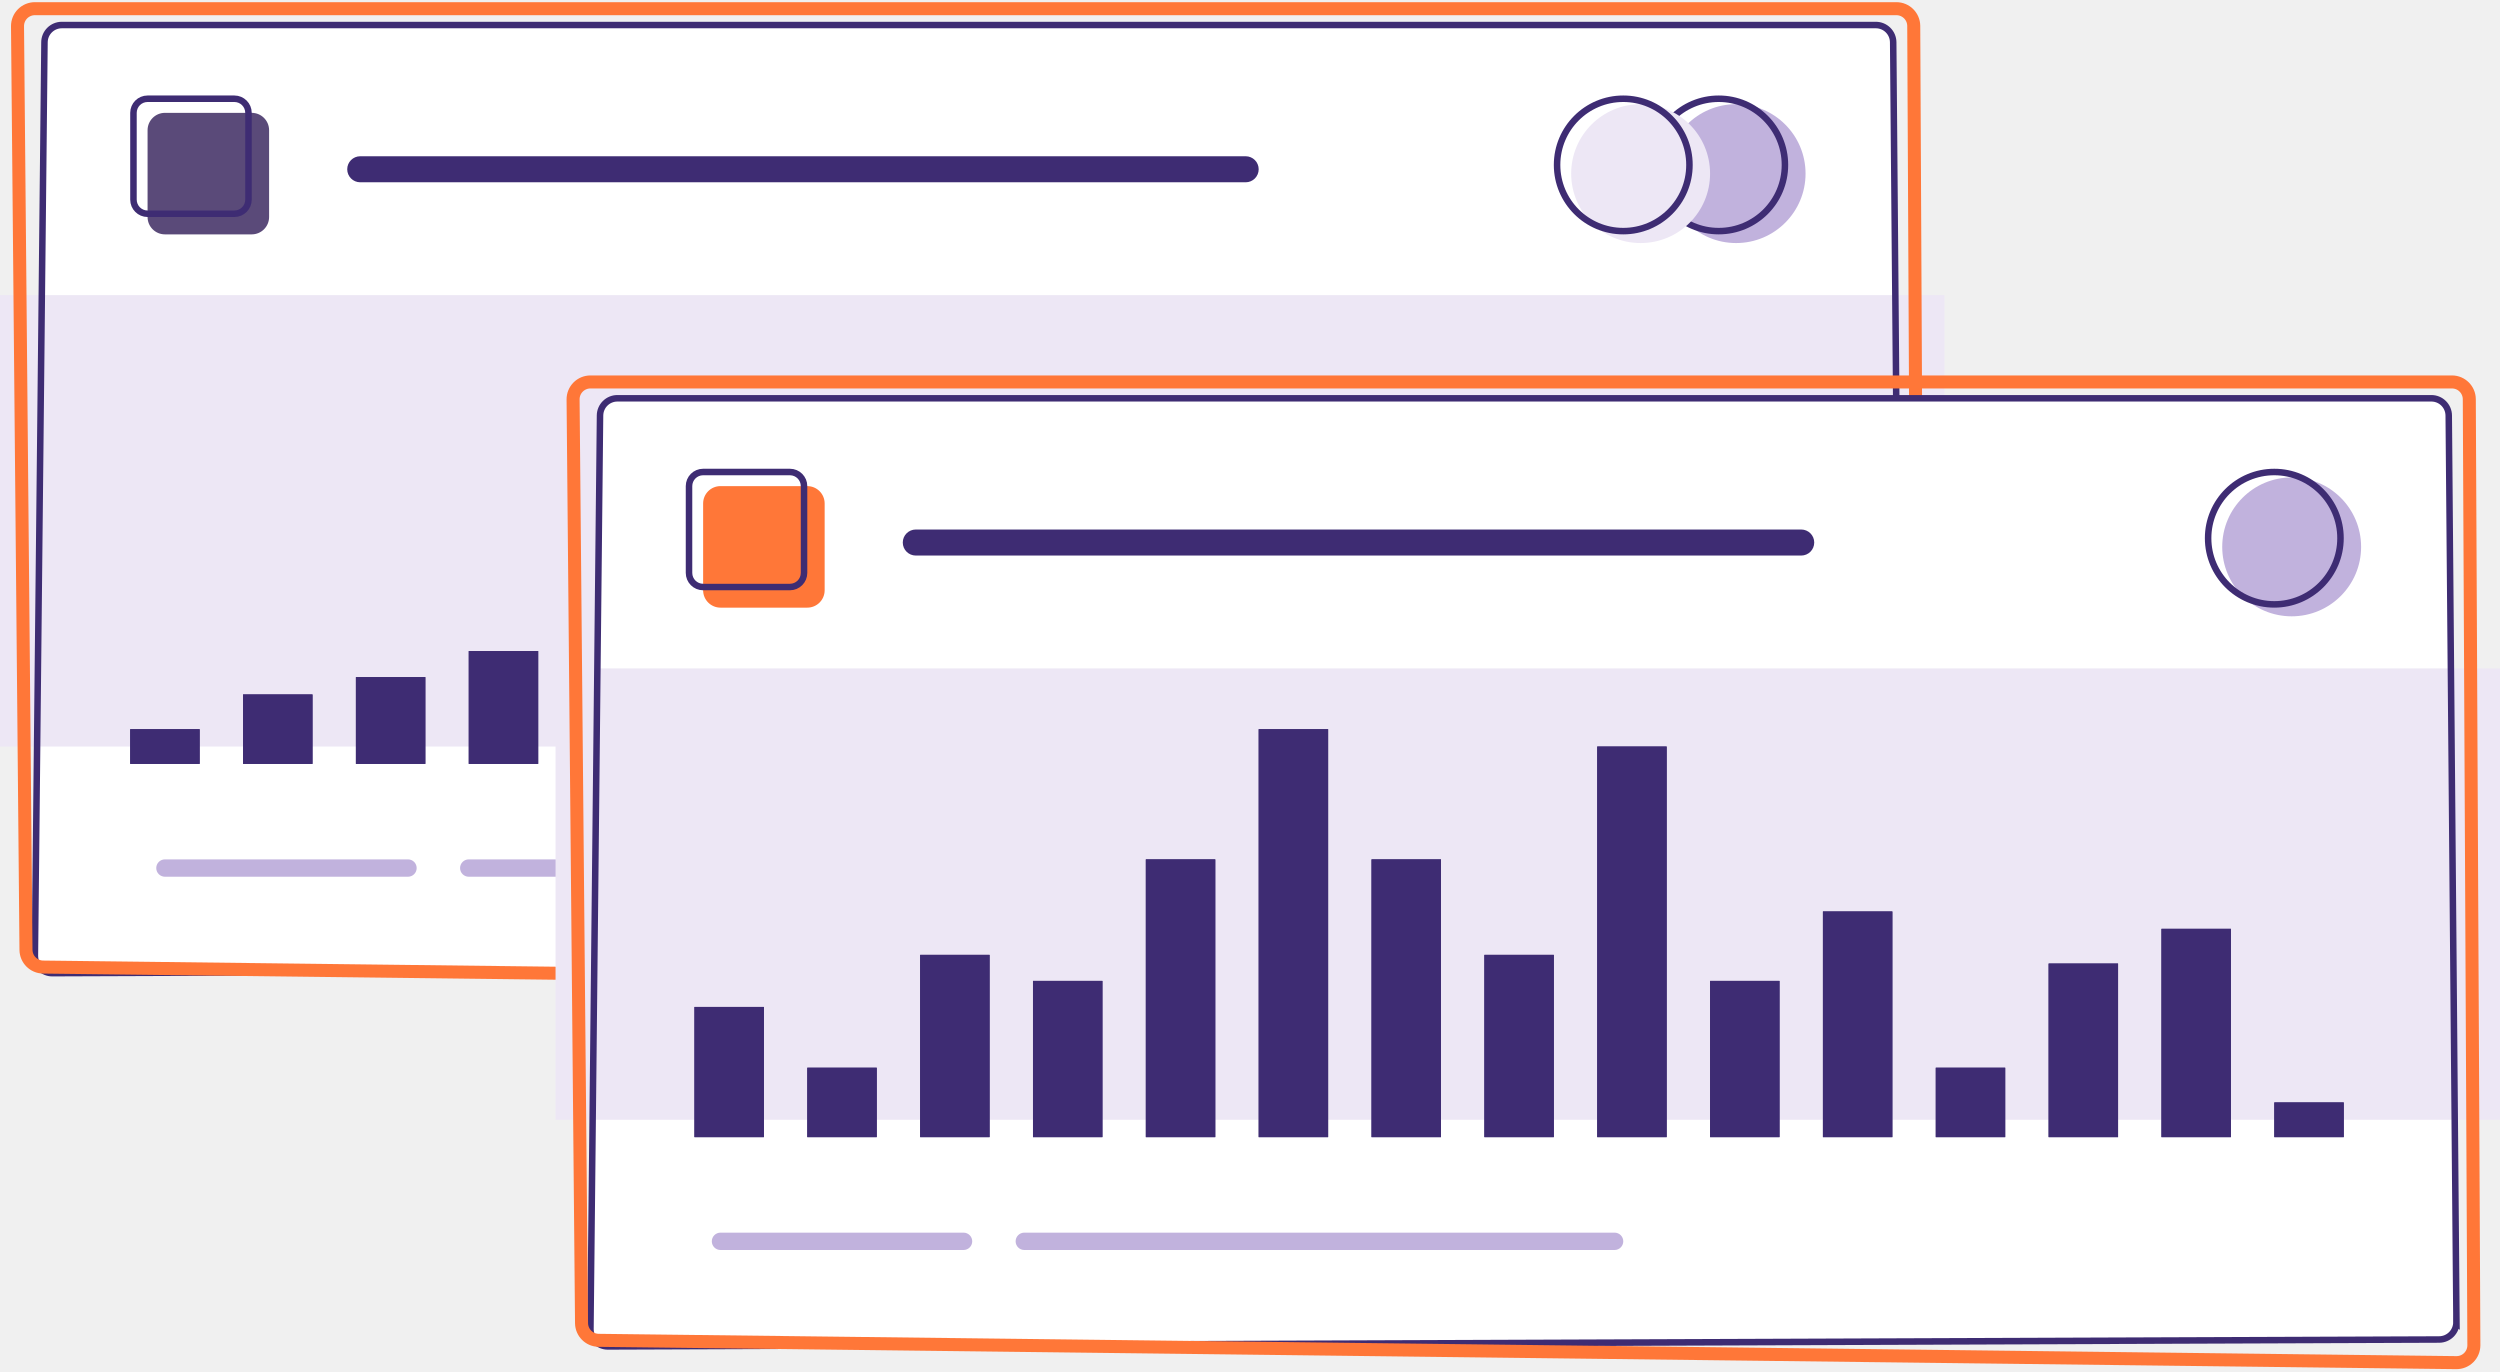
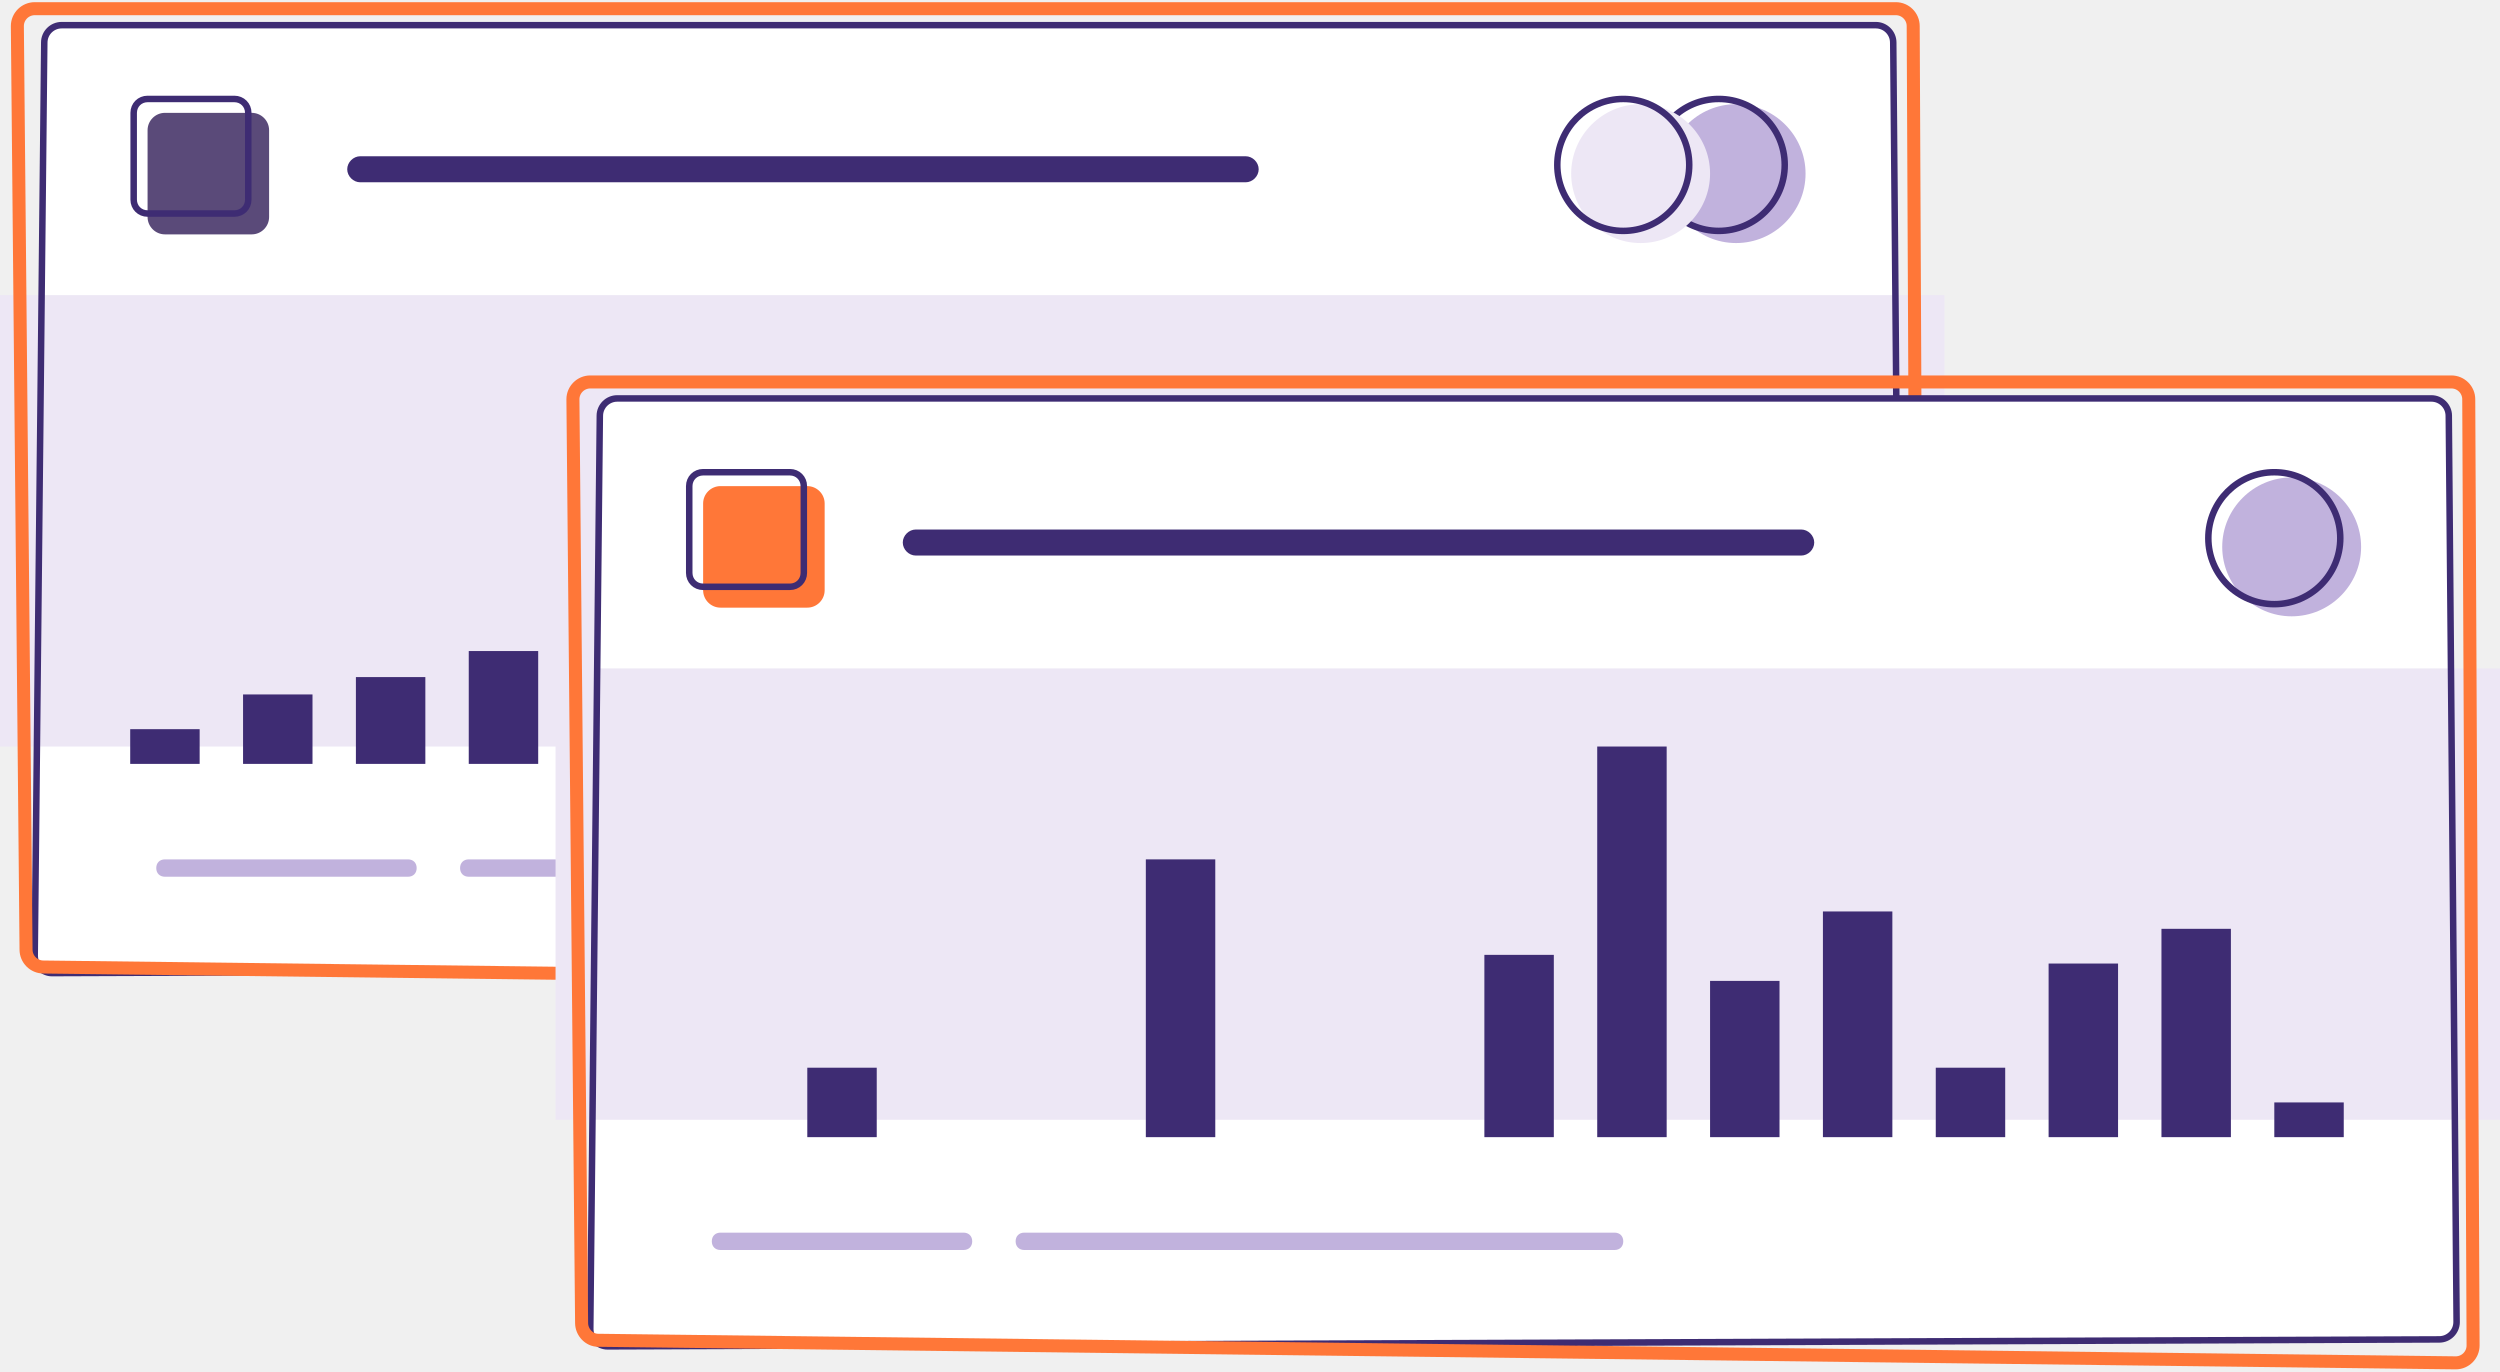
- <svg xmlns="http://www.w3.org/2000/svg" width="288" height="158" fill="none">
-   <path d="M218.983 109.18l-.888-104.197a2 2 0 00-2-1.983H7.123a2 2 0 00-2 1.979L4.02 109.971a2 2 0 002.008 2.021l210.961-.795a2 2 0 001.993-2.017z" fill="#fff" />
-   <path fill="#EDE7F5" d="M0 34h224v52H0z" />
-   <rect x="192" y="12" width="16" height="16" rx="8" fill="#C1B2DD" />
-   <rect x="40" y="18" width="105" height="3" rx="1.5" fill="#3E2C73" />
-   <rect x="18" y="99" width="30" height="2" rx="1" fill="#C1B2DD" />
-   <rect x="53" y="99" width="70" height="2" rx="1" fill="#C1B2DD" />
-   <path d="M218.983 109.295l-.888-104.429a2 2 0 00-2-1.983H7.123a2 2 0 00-2 1.98L4.02 110.087a2 2 0 002.008 2.021l210.962-.797a2 2 0 001.992-2.017z" stroke="#3E2C73" stroke-width=".75" />
-   <path d="M2.993 109.425L2.018 3.018a2 2 0 012-2.018h214.445a2 2 0 012 1.99l.527 108.976a2 2 0 01-2.024 2.01l-213.997-2.57a2 2 0 01-1.976-1.981z" stroke="#FF7738" stroke-width="1.5" />
-   <rect x="17" y="13" width="14" height="14" rx="2" fill="#5A4A79" />
-   <rect x="15.375" y="11.375" width="13.25" height="13.25" rx="1.625" stroke="#3E2C73" stroke-width=".75" />
-   <rect x="190.375" y="11.375" width="15.25" height="15.25" rx="7.625" stroke="#3E2C73" stroke-width=".75" />
-   <path fill="#3E2C73" d="M67 78h8v10h-8z" />
-   <path fill="#3E2C73" d="M67 78h8v10h-8zM80 75h8v13h-8z" />
-   <path fill="#3E2C73" d="M80 75h8v13h-8zM93 78h8v10h-8z" />
-   <path fill="#3E2C73" d="M93 78h8v10h-8zM28 80h8v8h-8z" />
-   <path fill="#3E2C73" d="M28 80h8v8h-8zM41 78h8v10h-8z" />
-   <path fill="#3E2C73" d="M41 78h8v10h-8zM54 75h8v13h-8z" />
-   <path fill="#3E2C73" d="M54 75h8v13h-8zM106 84h8v4h-8z" />
-   <path fill="#3E2C73" d="M106 84h8v4h-8zM119 82h8v6h-8z" />
-   <path fill="#3E2C73" d="M119 82h8v6h-8zM15 84h8v4h-8z" />
-   <path fill="#3E2C73" d="M15 84h8v4h-8zM132 80h8v8h-8z" />
-   <path fill="#3E2C73" d="M132 80h8v8h-8zM145 82h8v6h-8z" />
-   <path fill="#3E2C73" d="M145 82h8v6h-8zM158 80h8v8h-8z" />
-   <path fill="#3E2C73" d="M158 80h8v8h-8zM171 82h8v6h-8z" />
-   <path fill="#3E2C73" d="M171 82h8v6h-8zM184 80h8v8h-8z" />
-   <path fill="#3E2C73" d="M184 80h8v8h-8zM197 84h8v4h-8z" />
-   <path fill="#3E2C73" d="M197 84h8v4h-8z" />
-   <rect x="181" y="12" width="16" height="16" rx="8" fill="#EDE7F5" />
-   <rect x="179.375" y="11.375" width="15.25" height="15.25" rx="7.625" stroke="#3E2C73" stroke-width=".75" />
-   <path d="M282.983 152.18l-.888-104.197a2 2 0 00-2-1.983H71.123a2 2 0 00-2 1.979L68.02 152.971a2 2 0 002.008 2.021l210.961-.795a2 2 0 001.993-2.017z" fill="#fff" />
-   <path fill="#EDE7F5" d="M64 77h224v52H64z" />
-   <rect x="256" y="55" width="16" height="16" rx="8" fill="#C1B2DD" />
-   <rect x="104" y="61" width="105" height="3" rx="1.5" fill="#3E2C73" />
-   <rect x="82" y="142" width="30" height="2" rx="1" fill="#C1B2DD" />
-   <rect x="117" y="142" width="70" height="2" rx="1" fill="#C1B2DD" />
-   <path d="M282.983 152.295l-.888-104.429a2 2 0 00-2-1.983H71.123a2 2 0 00-2 1.98L68.02 153.087a2 2 0 002.008 2.021l210.962-.797a2 2 0 001.992-2.017z" stroke="#3E2C73" stroke-width=".75" />
-   <path d="M66.993 152.425l-.974-106.407a2 2 0 012-2.018h214.444a2 2 0 012 1.99l.527 108.976a2 2 0 01-2.024 2.01l-213.997-2.57a2 2 0 01-1.976-1.981z" stroke="#FF7738" stroke-width="1.5" />
-   <rect x="81" y="56" width="14" height="14" rx="2" fill="#FF7738" />
-   <rect x="79.375" y="54.375" width="13.25" height="13.25" rx="1.625" stroke="#3E2C73" stroke-width=".75" />
-   <rect x="254.375" y="54.375" width="15.25" height="15.25" rx="7.625" stroke="#3E2C73" stroke-width=".75" />
-   <path fill="#3E2C73" d="M132 99h8v32h-8z" />
-   <path fill="#3E2C73" d="M132 99h8v32h-8zM145 84h8v47h-8z" />
-   <path fill="#3E2C73" d="M145 84h8v47h-8zM158 99h8v32h-8z" />
-   <path fill="#3E2C73" d="M158 99h8v32h-8zM93 123h8v8h-8z" />
-   <path fill="#3E2C73" d="M93 123h8v8h-8zM106 110h8v21h-8z" />
-   <path fill="#3E2C73" d="M106 110h8v21h-8zM119 113h8v18h-8z" />
-   <path fill="#3E2C73" d="M119 113h8v18h-8zM171 110h8v21h-8z" />
-   <path fill="#3E2C73" d="M171 110h8v21h-8zM184 86h8v45h-8z" />
-   <path fill="#3E2C73" d="M184 86h8v45h-8zM80 116h8v15h-8z" />
-   <path fill="#3E2C73" d="M80 116h8v15h-8zM197 113h8v18h-8z" />
-   <path fill="#3E2C73" d="M197 113h8v18h-8zM210 105h8v26h-8z" />
-   <path fill="#3E2C73" d="M210 105h8v26h-8zM223 123h8v8h-8z" />
-   <path fill="#3E2C73" d="M223 123h8v8h-8zM236 111h8v20h-8z" />
-   <path fill="#3E2C73" d="M236 111h8v20h-8zM249 107h8v24h-8z" />
-   <path fill="#3E2C73" d="M249 107h8v24h-8zM262 127h8v4h-8z" />
-   <path fill="#3E2C73" d="M262 127h8v4h-8z" />
+ <svg xmlns="http://www.w3.org/2000/svg" version="1.1" id="Layer_1" x="0px" y="0px" viewBox="0 0 288 158" style="enable-background:new 0 0 288 158;" xml:space="preserve">
+   <style type="text/css"> .st0{fill:#FFFFFF;} .st1{fill:#EDE7F5;} .st2{fill:#C1B2DD;} .bar{fill:#3E2C73;} .st4{fill:none;stroke:#3E2C73;stroke-width:0.75;} .st5{fill:none;stroke:#FF7738;stroke-width:1.5;} .st6{fill:#5A4A79;} .st7{fill:#FF7738;} </style>
+   <g id="card_1">
+     <path class="st0" d="M219,109.2L218.1,5c0-1.1-0.9-2-2-2H7.1c-1.1,0-2,0.9-2,2L4,110c0,1.1,0.9,2,2,2l211-0.8 C218.1,111.2,219,110.3,219,109.2z" />
+     <path class="st1" d="M0,34h224v52H0V34z" />
+     <path class="st2" d="M200,12c4.4,0,8,3.6,8,8s-3.6,8-8,8s-8-3.6-8-8S195.6,12,200,12z" />
+     <path class="bar" d="M41.5,18h102c0.8,0,1.5,0.7,1.5,1.5s-0.7,1.5-1.5,1.5h-102c-0.8,0-1.5-0.7-1.5-1.5S40.7,18,41.5,18z" />
+     <path class="st2" d="M19,99h28c0.6,0,1,0.4,1,1s-0.4,1-1,1H19c-0.6,0-1-0.4-1-1S18.4,99,19,99z M54,99h68c0.6,0,1,0.4,1,1 s-0.4,1-1,1H54c-0.6,0-1-0.4-1-1S53.4,99,54,99z" />
+     <path class="st4" d="M219,109.3L218.1,4.9c0-1.1-0.9-2-2-2H7.1c-1.1,0-2,0.9-2,2L4,110.1c0,1.1,0.9,2,2,2l211-0.8 C218.1,111.3,219,110.4,219,109.3z" />
+     <path class="st5" d="M3,109.4L2,3c0-1.1,0.9-2,2-2h214.4c1.1,0,2,0.9,2,2l0.5,109c0,1.1-0.9,2-2,2L5,111.4 C3.9,111.4,3,110.5,3,109.4z" />
+     <path class="st6" d="M19,13h10c1.1,0,2,0.9,2,2v10c0,1.1-0.9,2-2,2H19c-1.1,0-2-0.9-2-2V15C17,13.9,17.9,13,19,13z" />
+     <path class="st4" d="M17,11.4h10c0.9,0,1.6,0.7,1.6,1.6v10c0,0.9-0.7,1.6-1.6,1.6H17c-0.9,0-1.6-0.7-1.6-1.6V13 C15.4,12.1,16.1,11.4,17,11.4z M198,11.4c4.2,0,7.6,3.4,7.6,7.6s-3.4,7.6-7.6,7.6c-4.2,0-7.6-3.4-7.6-7.6S193.8,11.4,198,11.4z" />
+     <path class="st1" d="M189,12c4.4,0,8,3.6,8,8s-3.6,8-8,8s-8-3.6-8-8S184.6,12,189,12z" />
+     <path class="st4" d="M187,11.4c4.2,0,7.6,3.4,7.6,7.6s-3.4,7.6-7.6,7.6c-4.2,0-7.6-3.4-7.6-7.6S182.8,11.4,187,11.4z" />
+   </g>
+   <g>
+     <rect x="15" y="84" class="bar" width="8" height="4" transform="rotate(180 19 86)">
+       <animate attributeName="height" dur="4s" values="4;10;4" repeatCount="indefinite" />
+     </rect>
+     <rect x="28" y="80" class="bar" width="8" height="8" />
+     <rect x="41" y="78" class="bar" width="8" height="10" transform="rotate(180 45 83)">
+       <animate attributeName="height" dur="4s" values="10;20;10" repeatCount="indefinite" />
+     </rect>
+     <rect x="54" y="75" class="bar" width="8" height="13" transform="rotate(180 58 81.5)">
+       <animate attributeName="height" dur="4s" values="13;4;13" repeatCount="indefinite" />
+     </rect>
+   </g>
+   <g id="card_2">
+     <path class="st0" d="M283,152.2L282.1,48c0-1.1-0.9-2-2-2h-209c-1.1,0-2,0.9-2,2L68,153c0,1.1,0.9,2,2,2l211-0.8 C282.1,154.2,283,153.3,283,152.2z" />
+     <path class="st1" d="M64,77h224v52H64V77z" />
+     <path class="st2" d="M264,55c4.4,0,8,3.6,8,8s-3.6,8-8,8s-8-3.6-8-8S259.6,55,264,55z" />
+     <path class="bar" d="M105.5,61h102c0.8,0,1.5,0.7,1.5,1.5s-0.7,1.5-1.5,1.5h-102c-0.8,0-1.5-0.7-1.5-1.5S104.7,61,105.5,61z" />
+     <path class="st2" d="M83,142h28c0.6,0,1,0.4,1,1s-0.4,1-1,1H83c-0.6,0-1-0.4-1-1S82.4,142,83,142z M118,142h68c0.6,0,1,0.4,1,1 s-0.4,1-1,1h-68c-0.6,0-1-0.4-1-1S117.4,142,118,142z" />
+     <path class="st4" d="M283,152.3l-0.9-104.4c0-1.1-0.9-2-2-2h-209c-1.1,0-2,0.9-2,2L68,153.1c0,1.1,0.9,2,2,2l211-0.8 C282.1,154.3,283,153.4,283,152.3z" />
+     <path class="st5" d="M67,152.4L66,46c0-1.1,0.9-2,2-2h214.4c1.1,0,2,0.9,2,2l0.5,109c0,1.1-0.9,2-2,2l-214-2.6 C67.9,154.4,67,153.5,67,152.4z" />
+     <path class="st7" d="M83,56h10c1.1,0,2,0.9,2,2v10c0,1.1-0.9,2-2,2H83c-1.1,0-2-0.9-2-2V58C81,56.9,81.9,56,83,56z" />
+     <path class="st4" d="M81,54.4h10c0.9,0,1.6,0.7,1.6,1.6v10c0,0.9-0.7,1.6-1.6,1.6H81c-0.9,0-1.6-0.7-1.6-1.6V56 C79.4,55.1,80.1,54.4,81,54.4z M262,54.4c4.2,0,7.6,3.4,7.6,7.6s-3.4,7.6-7.6,7.6s-7.6-3.4-7.6-7.6S257.8,54.4,262,54.4z" />
+   </g>
+   <g>
+     <rect x="80" y="116" class="bar" width="8" transform="rotate(180 84 123.5)">
+       <animate attributeName="height" dur="4s" values="15;10;15" repeatCount="indefinite" />
+     </rect>
+     <rect x="93" y="123" class="bar" width="8" height="8" />
+     <rect x="106" y="110" class="bar" width="8" transform="rotate(180 110 120.5)">
+       <animate attributeName="height" dur="4s" values="21;30;21" repeatCount="indefinite" />
+     </rect>
+     <rect x="119" y="113" class="bar" width="8" transform="rotate(180 123 122)">
+       <animate attributeName="height" dur="4s" values="18;10;18" repeatCount="indefinite" />
+     </rect>
+     <rect x="132" y="99" class="bar" width="8" height="32" transform="rotate(180 136 115)" />
+     <rect x="158" y="99" class="bar" width="8" transform="rotate(180 162 115)">
+       <animate attributeName="height" dur="4s" values="32;40;32" repeatCount="indefinite" />
+     </rect>
+     <rect x="145" y="84" class="bar" width="8" transform="rotate(180 149 107.5)">
+       <animate attributeName="height" dur="4s" values="47;35;47" repeatCount="indefinite" />
+     </rect>
+     <rect x="171" y="110" class="bar" width="8" height="21" />
+     <rect x="184" y="86" class="bar" width="8" height="45" transform="rotate(180 188 108.5)">
+       <animate attributeName="height" dur="4s" values="45;50;45" repeatCount="indefinite" />
+     </rect>
+     <rect x="197" y="113" class="bar" width="8" height="18" />
+     <rect x="210" y="105" class="bar" width="8" height="26" transform="rotate(180 214 118)">
+       <animate attributeName="height" dur="4s" values="26;30;26" repeatCount="indefinite" />
+     </rect>
+     <rect x="223" y="123" class="bar" width="8" height="8" />
+     <rect x="236" y="111" class="bar" width="8" height="20" transform="rotate(180 240 121)">
+       <animate attributeName="height" dur="4s" values="20;26;20" repeatCount="indefinite" />
+     </rect>
+     <rect x="249" y="107" class="bar" width="8" height="24" transform="rotate(180 253 119)">
+       <animate attributeName="height" dur="4s" values="24;30;24" repeatCount="indefinite" />
+     </rect>
+     <rect x="262" y="127" class="bar" width="8" height="4" transform="rotate(180 266 129)">
+       <animate attributeName="height" dur="4s" values="4;20;4" repeatCount="indefinite" />
+     </rect>
+   </g>
</svg>
